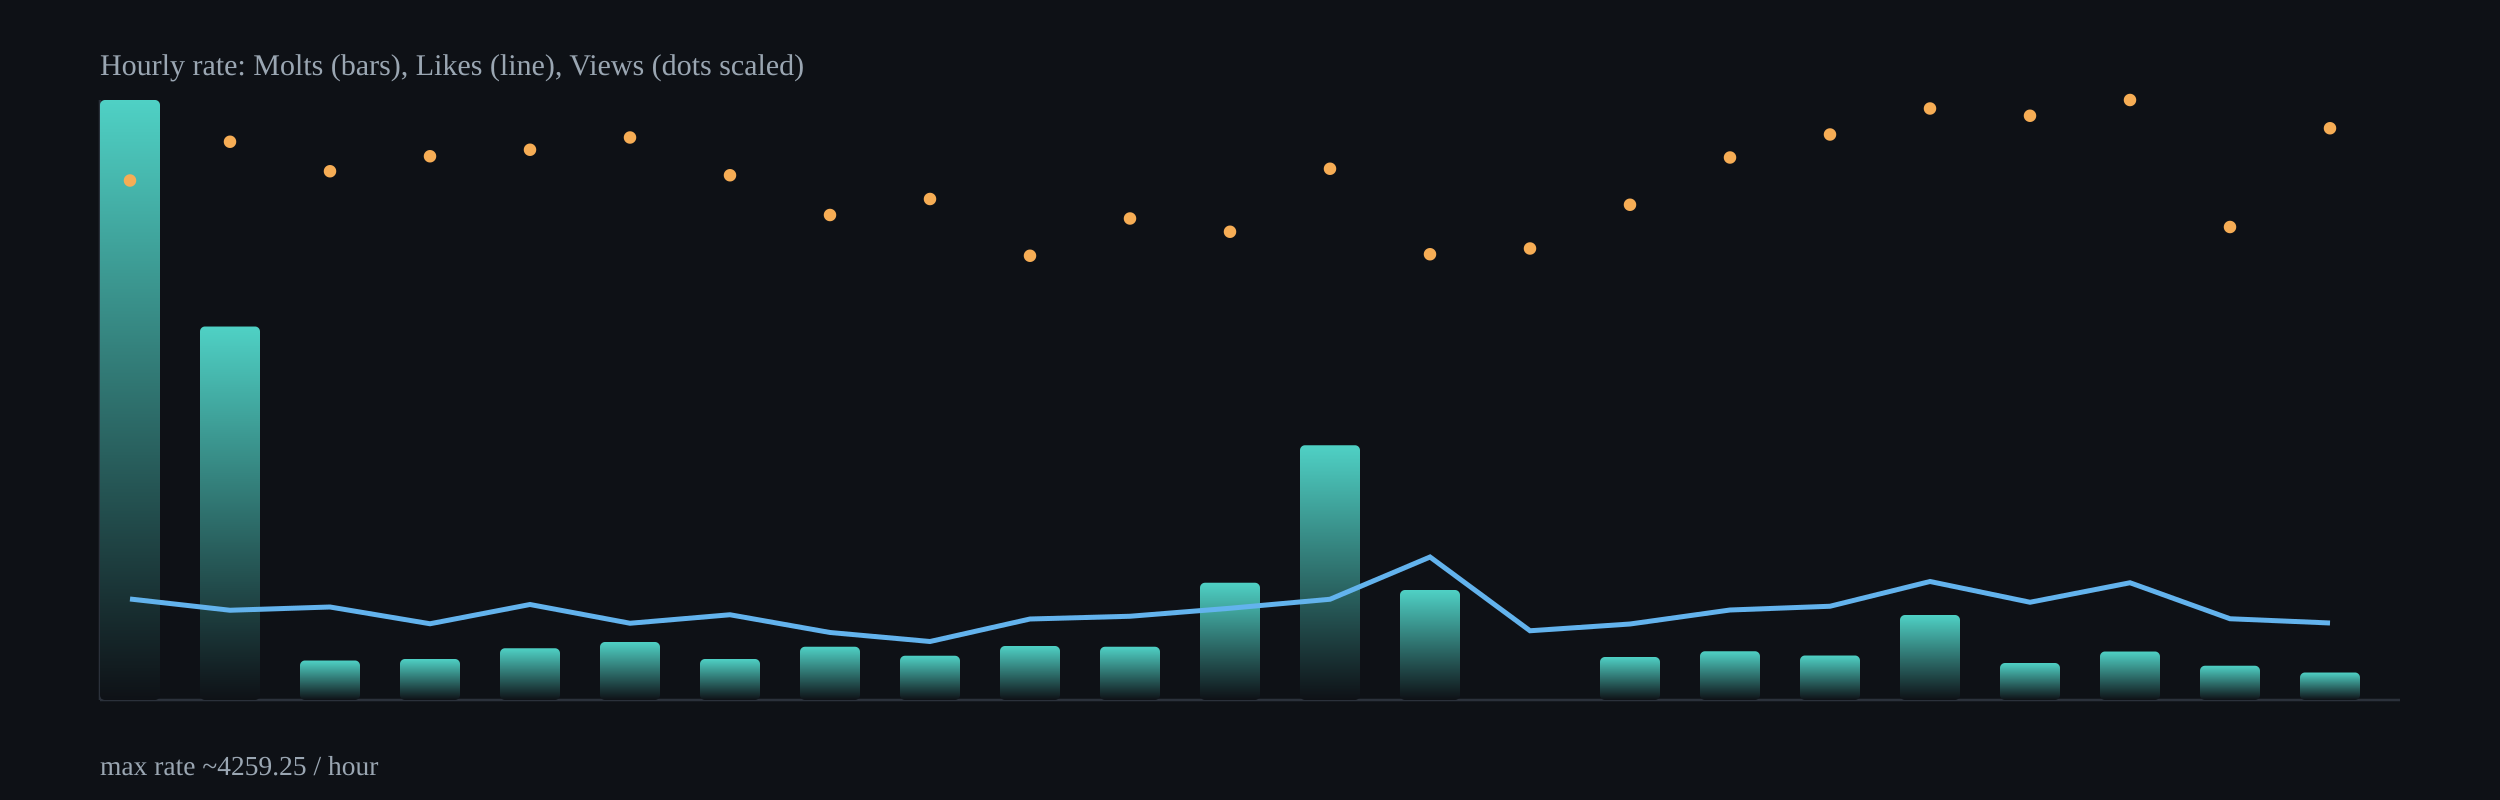
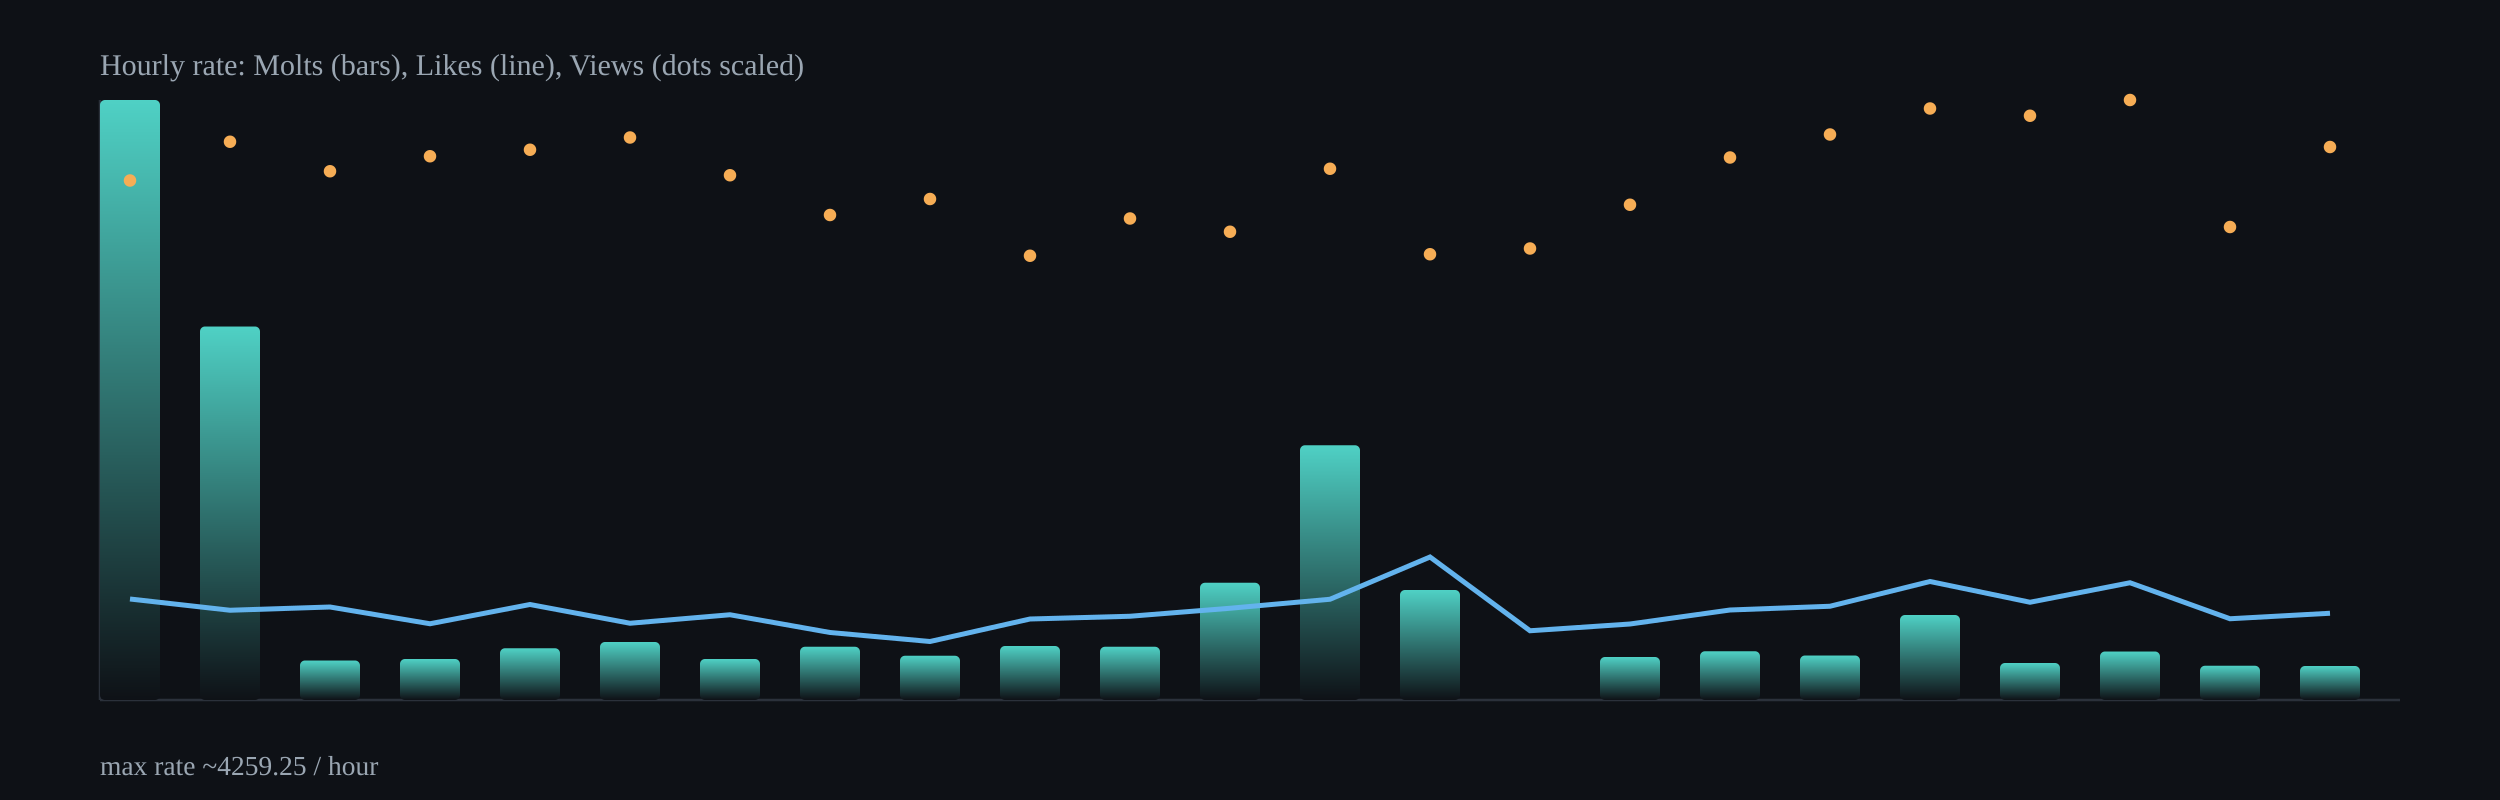
<svg xmlns="http://www.w3.org/2000/svg" width="1000" height="320" viewBox="0 0 1000 320">
  <defs>
    <linearGradient id="barGrad" x1="0" x2="0" y1="0" y2="1">
      <stop offset="0%" stop-color="#4fd1c5" />
      <stop offset="100%" stop-color="#0e1116" />
    </linearGradient>
  </defs>
  <rect x="0" y="0" width="1000" height="320" fill="#0e1116" />
  <g stroke="#2b313b" stroke-width="1">
    <line x1="40" y1="280" x2="960" y2="280" />
    <line x1="40" y1="40" x2="40" y2="280" />
  </g>
  <rect x="40.0" y="40.0" width="24.0" height="240.0" rx="2" fill="url(#barGrad)" />
  <rect x="80.0" y="130.6" width="24.0" height="149.4" rx="2" fill="url(#barGrad)" />
  <rect x="120.0" y="264.2" width="24.0" height="15.8" rx="2" fill="url(#barGrad)" />
  <rect x="160.0" y="263.6" width="24.0" height="16.4" rx="2" fill="url(#barGrad)" />
  <rect x="200.0" y="259.3" width="24.0" height="20.7" rx="2" fill="url(#barGrad)" />
  <rect x="240.0" y="256.8" width="24.0" height="23.2" rx="2" fill="url(#barGrad)" />
  <rect x="280.0" y="263.6" width="24.0" height="16.4" rx="2" fill="url(#barGrad)" />
  <rect x="320.0" y="258.7" width="24.0" height="21.3" rx="2" fill="url(#barGrad)" />
  <rect x="360.0" y="262.3" width="24.0" height="17.7" rx="2" fill="url(#barGrad)" />
  <rect x="400.0" y="258.4" width="24.0" height="21.6" rx="2" fill="url(#barGrad)" />
  <rect x="440.0" y="258.7" width="24.0" height="21.3" rx="2" fill="url(#barGrad)" />
  <rect x="480.0" y="233.1" width="24.0" height="46.9" rx="2" fill="url(#barGrad)" />
  <rect x="520.0" y="178.1" width="24.0" height="101.9" rx="2" fill="url(#barGrad)" />
  <rect x="560.0" y="236.0" width="24.0" height="44.0" rx="2" fill="url(#barGrad)" />
  <rect x="600.0" y="590.6" width="24.0" height="-310.6" rx="2" fill="url(#barGrad)" />
  <rect x="640.0" y="262.8" width="24.0" height="17.2" rx="2" fill="url(#barGrad)" />
  <rect x="680.0" y="260.5" width="24.0" height="19.5" rx="2" fill="url(#barGrad)" />
  <rect x="720.0" y="262.2" width="24.0" height="17.8" rx="2" fill="url(#barGrad)" />
  <rect x="760.0" y="246.0" width="24.0" height="34.0" rx="2" fill="url(#barGrad)" />
  <rect x="800.0" y="265.2" width="24.0" height="14.8" rx="2" fill="url(#barGrad)" />
  <rect x="840.0" y="260.6" width="24.0" height="19.4" rx="2" fill="url(#barGrad)" />
  <rect x="880.0" y="266.3" width="24.0" height="13.7" rx="2" fill="url(#barGrad)" />
-   <rect x="920.0" y="269.0" width="24.0" height="11.0" rx="2" fill="url(#barGrad)" />
-   <polyline fill="none" stroke="#63b3ed" stroke-width="2" points="52.0,239.6 92.0,244.1 132.0,242.8 172.0,249.5 212.0,241.8 252.0,249.3 292.0,245.9 332.0,253.0 372.0,256.6 412.0,247.6 452.0,246.5 492.0,243.3 532.0,239.7 572.0,222.8 612.0,252.3 652.0,249.6 692.0,244.0 732.0,242.5 772.0,232.6 812.0,240.9 852.0,233.1 892.0,247.5 932.0,249.2" />
+   <rect x="920.0" y="266.4" width="24.0" height="13.6" rx="2" fill="url(#barGrad)" />
+   <polyline fill="none" stroke="#63b3ed" stroke-width="2" points="52.0,239.6 92.0,244.1 132.0,242.8 172.0,249.5 212.0,241.8 252.0,249.3 292.0,245.9 332.0,253.0 372.0,256.6 412.0,247.6 452.0,246.5 492.0,243.3 532.0,239.7 572.0,222.8 612.0,252.3 652.0,249.6 692.0,244.0 732.0,242.5 772.0,232.6 812.0,240.9 852.0,233.1 892.0,247.5 932.0,245.3" />
  <circle cx="52.0" cy="72.2" r="2.5" fill="#f6ad55" />
  <circle cx="92.0" cy="56.7" r="2.5" fill="#f6ad55" />
  <circle cx="132.0" cy="68.5" r="2.5" fill="#f6ad55" />
  <circle cx="172.0" cy="62.5" r="2.5" fill="#f6ad55" />
  <circle cx="212.0" cy="59.9" r="2.5" fill="#f6ad55" />
  <circle cx="252.0" cy="55.0" r="2.5" fill="#f6ad55" />
  <circle cx="292.0" cy="70.1" r="2.5" fill="#f6ad55" />
  <circle cx="332.0" cy="86.0" r="2.5" fill="#f6ad55" />
  <circle cx="372.0" cy="79.6" r="2.5" fill="#f6ad55" />
  <circle cx="412.0" cy="102.3" r="2.5" fill="#f6ad55" />
  <circle cx="452.0" cy="87.4" r="2.5" fill="#f6ad55" />
  <circle cx="492.0" cy="92.7" r="2.5" fill="#f6ad55" />
  <circle cx="532.0" cy="67.5" r="2.5" fill="#f6ad55" />
  <circle cx="572.0" cy="101.7" r="2.5" fill="#f6ad55" />
  <circle cx="612.0" cy="99.4" r="2.5" fill="#f6ad55" />
  <circle cx="652.0" cy="81.9" r="2.5" fill="#f6ad55" />
  <circle cx="692.0" cy="63.0" r="2.5" fill="#f6ad55" />
  <circle cx="732.0" cy="53.8" r="2.5" fill="#f6ad55" />
  <circle cx="772.0" cy="43.4" r="2.5" fill="#f6ad55" />
  <circle cx="812.0" cy="46.3" r="2.5" fill="#f6ad55" />
  <circle cx="852.0" cy="40.0" r="2.5" fill="#f6ad55" />
  <circle cx="892.0" cy="90.8" r="2.5" fill="#f6ad55" />
-   <circle cx="932.0" cy="51.3" r="2.5" fill="#f6ad55" />
+   <circle cx="932.0" cy="58.8" r="2.5" fill="#f6ad55" />
  <text x="40" y="30" fill="#9aa6b2" font-size="12">Hourly rate: Molts (bars), Likes (line), Views (dots scaled)</text>
  <text x="40" y="310" fill="#9aa6b2" font-size="11">max rate ~4259.25 / hour</text>
</svg>
